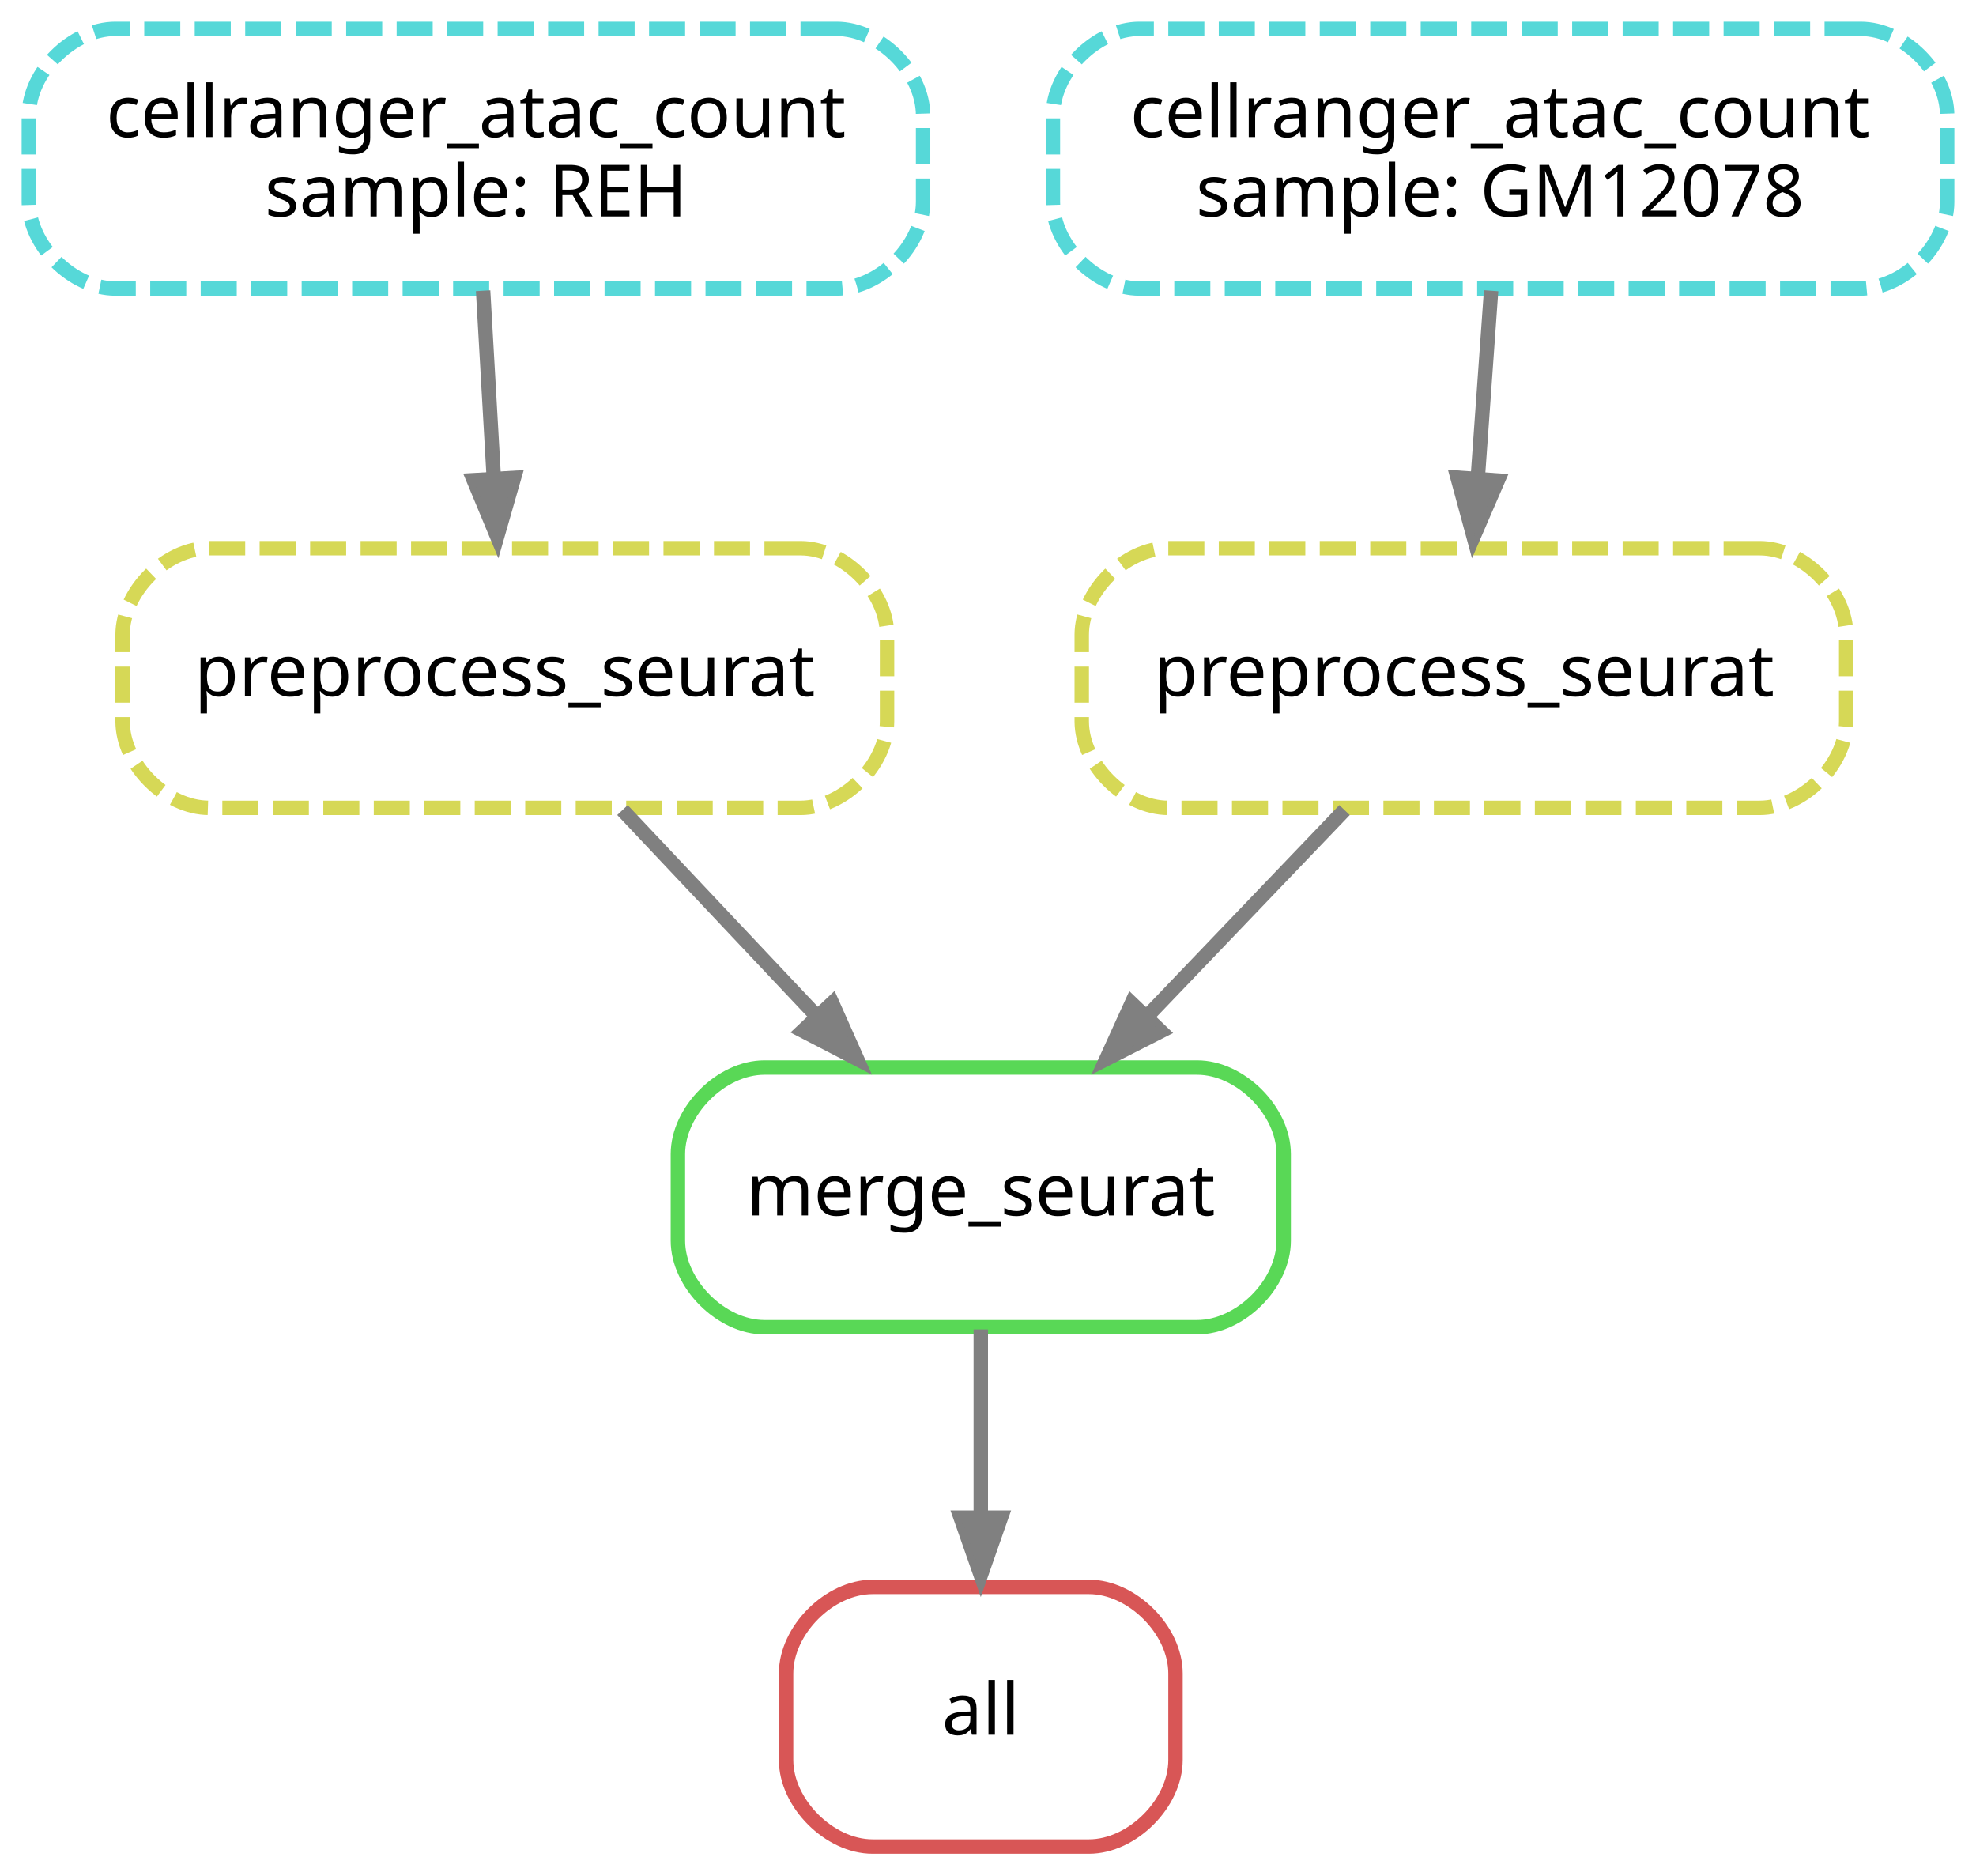
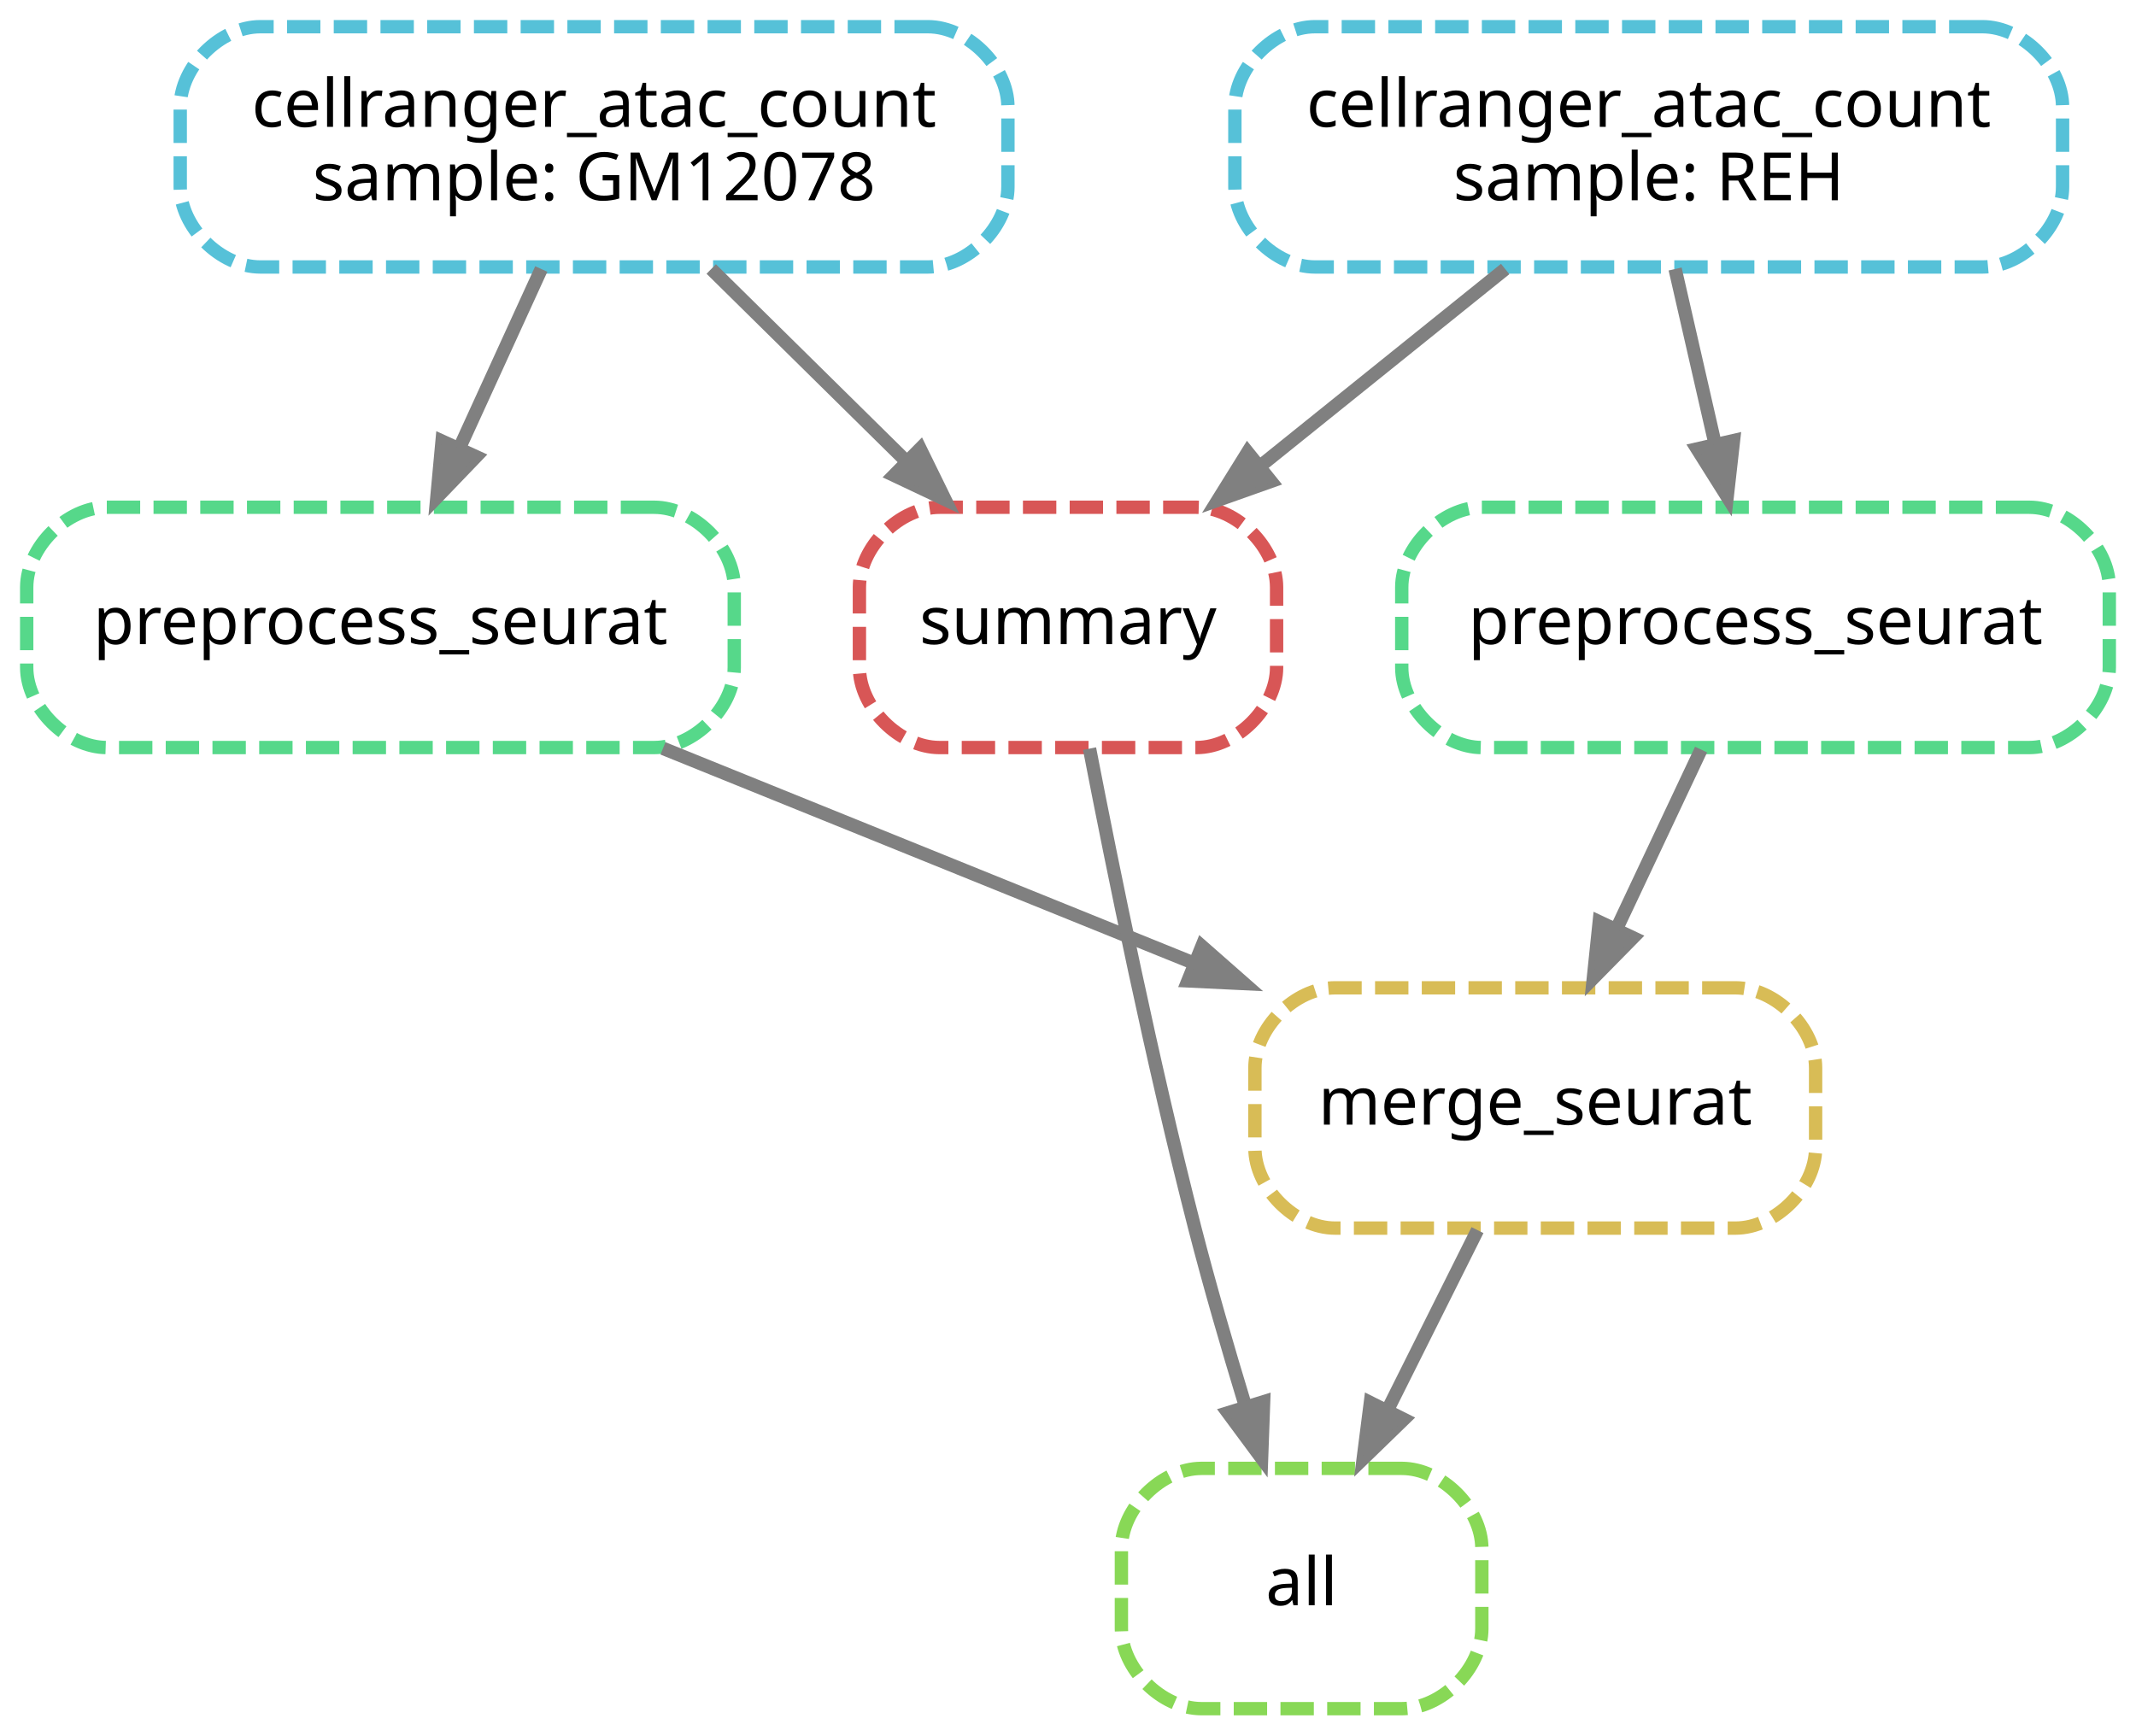
- <svg xmlns="http://www.w3.org/2000/svg" width="274pt" height="260pt" viewBox="0.00 0.00 274.00 260.00">
+ <svg xmlns="http://www.w3.org/2000/svg" width="320pt" height="260pt" viewBox="0.00 0.00 320.00 260.00">
  <g id="graph0" class="graph" transform="scale(1 1) rotate(0) translate(4 256)">
-     <polygon fill="white" stroke="white" points="-4,5 -4,-256 271,-256 271,5 -4,5" />
+     <polygon fill="white" stroke="white" points="-4,5 -4,-256 317,-256 317,5 -4,5" />
    <g id="node1" class="node">
-       <path fill="none" stroke="#d85656" stroke-width="2" d="M147,-36C147,-36 117,-36 117,-36 111,-36 105,-30 105,-24 105,-24 105,-12 105,-12 105,-6 111,-0 117,-0 117,-0 147,-0 147,-0 153,-0 159,-6 159,-12 159,-12 159,-24 159,-24 159,-30 153,-36 147,-36" />
-       <text text-anchor="middle" x="132" y="-15.5" font-family="sans" font-size="10.00">all</text>
+       <path fill="none" stroke="#88d856" stroke-width="2" stroke-dasharray="5,2" d="M206,-36C206,-36 176,-36 176,-36 170,-36 164,-30 164,-24 164,-24 164,-12 164,-12 164,-6 170,-0 176,-0 176,-0 206,-0 206,-0 212,-0 218,-6 218,-12 218,-12 218,-24 218,-24 218,-30 212,-36 206,-36" />
+       <text text-anchor="middle" x="191" y="-15.5" font-family="sans" font-size="10.00">all</text>
    </g>
    <g id="node2" class="node">
-       <path fill="none" stroke="#59d856" stroke-width="2" d="M162,-108C162,-108 102,-108 102,-108 96,-108 90,-102 90,-96 90,-96 90,-84 90,-84 90,-78 96,-72 102,-72 102,-72 162,-72 162,-72 168,-72 174,-78 174,-84 174,-84 174,-96 174,-96 174,-102 168,-108 162,-108" />
-       <text text-anchor="middle" x="132" y="-87.5" font-family="sans" font-size="10.00">merge_seurat</text>
+       <path fill="none" stroke="#d8bc56" stroke-width="2" stroke-dasharray="5,2" d="M256,-108C256,-108 196,-108 196,-108 190,-108 184,-102 184,-96 184,-96 184,-84 184,-84 184,-78 190,-72 196,-72 196,-72 256,-72 256,-72 262,-72 268,-78 268,-84 268,-84 268,-96 268,-96 268,-102 262,-108 256,-108" />
+       <text text-anchor="middle" x="226" y="-87.5" font-family="sans" font-size="10.00">merge_seurat</text>
    </g>
    <g id="edge1" class="edge">
-       <path fill="none" stroke="grey" stroke-width="2" d="M132,-71.697C132,-63.983 132,-54.712 132,-46.112" />
-       <polygon fill="grey" stroke="grey" points="135.5,-46.104 132,-36.104 128.5,-46.104 135.5,-46.104" />
+       <path fill="none" stroke="grey" stroke-width="2" d="M217.348,-71.697C213.364,-63.728 208.55,-54.099 204.132,-45.264" />
+       <polygon fill="grey" stroke="grey" points="207.155,-43.483 199.552,-36.104 200.894,-46.614 207.155,-43.483" />
    </g>
    <g id="node3" class="node">
-       <path fill="none" stroke="#d6d856" stroke-width="2" stroke-dasharray="5,2" d="M107,-180C107,-180 25,-180 25,-180 19,-180 13,-174 13,-168 13,-168 13,-156 13,-156 13,-150 19,-144 25,-144 25,-144 107,-144 107,-144 113,-144 119,-150 119,-156 119,-156 119,-168 119,-168 119,-174 113,-180 107,-180" />
-       <text text-anchor="middle" x="66" y="-159.5" font-family="sans" font-size="10.00">preprocess_seurat</text>
+       <path fill="none" stroke="#56d88a" stroke-width="2" stroke-dasharray="5,2" d="M300,-180C300,-180 218,-180 218,-180 212,-180 206,-174 206,-168 206,-168 206,-156 206,-156 206,-150 212,-144 218,-144 218,-144 300,-144 300,-144 306,-144 312,-150 312,-156 312,-156 312,-168 312,-168 312,-174 306,-180 300,-180" />
+       <text text-anchor="middle" x="259" y="-159.5" font-family="sans" font-size="10.00">preprocess_seurat</text>
+     </g>
+     <g id="edge3" class="edge">
+       <path fill="none" stroke="grey" stroke-width="2" d="M250.843,-143.697C247.086,-135.728 242.547,-126.1 238.382,-117.264" />
+       <polygon fill="grey" stroke="grey" points="241.494,-115.657 234.063,-108.104 235.162,-118.642 241.494,-115.657" />
+     </g>
+     <g id="node4" class="node">
+       <path fill="none" stroke="#56c1d8" stroke-width="2" stroke-dasharray="5,2" d="M293,-252C293,-252 193,-252 193,-252 187,-252 181,-246 181,-240 181,-240 181,-228 181,-228 181,-222 187,-216 193,-216 193,-216 293,-216 293,-216 299,-216 305,-222 305,-228 305,-228 305,-240 305,-240 305,-246 299,-252 293,-252" />
+       <text text-anchor="middle" x="243" y="-237" font-family="sans" font-size="10.00">cellranger_atac_count</text>
+       <text text-anchor="middle" x="243" y="-226" font-family="sans" font-size="10.00">sample: REH</text>
+     </g>
+     <g id="edge5" class="edge">
+       <path fill="none" stroke="grey" stroke-width="2" d="M246.955,-215.697C248.718,-207.983 250.837,-198.712 252.803,-190.112" />
+       <polygon fill="grey" stroke="grey" points="256.274,-190.633 255.09,-180.104 249.45,-189.073 256.274,-190.633" />
+     </g>
+     <g id="node7" class="node">
+       <path fill="none" stroke="#d85656" stroke-width="2" stroke-dasharray="5,2" d="M175.25,-180C175.25,-180 136.75,-180 136.75,-180 130.75,-180 124.75,-174 124.75,-168 124.75,-168 124.75,-156 124.75,-156 124.75,-150 130.75,-144 136.75,-144 136.75,-144 175.25,-144 175.25,-144 181.25,-144 187.25,-150 187.25,-156 187.25,-156 187.25,-168 187.25,-168 187.25,-174 181.25,-180 175.25,-180" />
+       <text text-anchor="middle" x="156" y="-159.5" font-family="sans" font-size="10.00">summary</text>
+     </g>
+     <g id="edge7" class="edge">
+       <path fill="none" stroke="grey" stroke-width="2" d="M221.494,-215.697C210.537,-206.881 197.054,-196.032 185.175,-186.474" />
+       <polygon fill="grey" stroke="grey" points="187.244,-183.646 177.258,-180.104 182.855,-189.1 187.244,-183.646" />
+     </g>
+     <g id="node5" class="node">
+       <path fill="none" stroke="#56d88a" stroke-width="2" stroke-dasharray="5,2" d="M94,-180C94,-180 12,-180 12,-180 6,-180 0,-174 0,-168 0,-168 0,-156 0,-156 0,-150 6,-144 12,-144 12,-144 94,-144 94,-144 100,-144 106,-150 106,-156 106,-156 106,-168 106,-168 106,-174 100,-180 94,-180" />
+       <text text-anchor="middle" x="53" y="-159.5" font-family="sans" font-size="10.00">preprocess_seurat</text>
+     </g>
+     <g id="edge4" class="edge">
+       <path fill="none" stroke="grey" stroke-width="2" d="M95.321,-143.876C119.181,-134.222 149.172,-122.087 174.403,-111.878" />
+       <polygon fill="grey" stroke="grey" points="175.86,-115.064 183.817,-108.068 173.234,-108.575 175.86,-115.064" />
+     </g>
+     <g id="node6" class="node">
+       <path fill="none" stroke="#56c1d8" stroke-width="2" stroke-dasharray="5,2" d="M135,-252C135,-252 35,-252 35,-252 29,-252 23,-246 23,-240 23,-240 23,-228 23,-228 23,-222 29,-216 35,-216 35,-216 135,-216 135,-216 141,-216 147,-222 147,-228 147,-228 147,-240 147,-240 147,-246 141,-252 135,-252" />
+       <text text-anchor="middle" x="85" y="-237" font-family="sans" font-size="10.00">cellranger_atac_count</text>
+       <text text-anchor="middle" x="85" y="-226" font-family="sans" font-size="10.00">sample: GM12078</text>
+     </g>
+     <g id="edge6" class="edge">
+       <path fill="none" stroke="grey" stroke-width="2" d="M77.09,-215.697C73.447,-207.728 69.046,-198.1 65.007,-189.264" />
+       <polygon fill="grey" stroke="grey" points="68.16,-187.744 60.819,-180.104 61.794,-190.654 68.16,-187.744" />
+     </g>
+     <g id="edge8" class="edge">
+       <path fill="none" stroke="grey" stroke-width="2" d="M102.551,-215.697C111.234,-207.135 121.863,-196.656 131.348,-187.304" />
+       <polygon fill="grey" stroke="grey" points="133.988,-189.617 138.651,-180.104 129.073,-184.633 133.988,-189.617" />
    </g>
    <g id="edge2" class="edge">
-       <path fill="none" stroke="grey" stroke-width="2" d="M82.315,-143.697C90.307,-135.22 100.072,-124.864 108.822,-115.583" />
-       <polygon fill="grey" stroke="grey" points="111.559,-117.781 115.873,-108.104 106.466,-112.979 111.559,-117.781" />
-     </g>
-     <g id="node4" class="node">
-       <path fill="none" stroke="#56d8d8" stroke-width="2" stroke-dasharray="5,2" d="M112,-252C112,-252 12,-252 12,-252 6,-252 0,-246 0,-240 0,-240 0,-228 0,-228 0,-222 6,-216 12,-216 12,-216 112,-216 112,-216 118,-216 124,-222 124,-228 124,-228 124,-240 124,-240 124,-246 118,-252 112,-252" />
-       <text text-anchor="middle" x="62" y="-237" font-family="sans" font-size="10.00">cellranger_atac_count</text>
-       <text text-anchor="middle" x="62" y="-226" font-family="sans" font-size="10.00">sample: REH</text>
-     </g>
-     <g id="edge4" class="edge">
-       <path fill="none" stroke="grey" stroke-width="2" d="M62.989,-215.697C63.43,-207.983 63.959,-198.712 64.451,-190.112" />
-       <polygon fill="grey" stroke="grey" points="67.946,-190.288 65.023,-180.104 60.958,-189.888 67.946,-190.288" />
-     </g>
-     <g id="node5" class="node">
-       <path fill="none" stroke="#d6d856" stroke-width="2" stroke-dasharray="5,2" d="M240,-180C240,-180 158,-180 158,-180 152,-180 146,-174 146,-168 146,-168 146,-156 146,-156 146,-150 152,-144 158,-144 158,-144 240,-144 240,-144 246,-144 252,-150 252,-156 252,-156 252,-168 252,-168 252,-174 246,-180 240,-180" />
-       <text text-anchor="middle" x="199" y="-159.5" font-family="sans" font-size="10.00">preprocess_seurat</text>
-     </g>
-     <g id="edge3" class="edge">
-       <path fill="none" stroke="grey" stroke-width="2" d="M182.438,-143.697C174.325,-135.22 164.412,-124.864 155.529,-115.583" />
-       <polygon fill="grey" stroke="grey" points="157.814,-112.908 148.371,-108.104 152.757,-117.749 157.814,-112.908" />
-     </g>
-     <g id="node6" class="node">
-       <path fill="none" stroke="#56d8d8" stroke-width="2" stroke-dasharray="5,2" d="M254,-252C254,-252 154,-252 154,-252 148,-252 142,-246 142,-240 142,-240 142,-228 142,-228 142,-222 148,-216 154,-216 154,-216 254,-216 254,-216 260,-216 266,-222 266,-228 266,-228 266,-240 266,-240 266,-246 260,-252 254,-252" />
-       <text text-anchor="middle" x="204" y="-237" font-family="sans" font-size="10.00">cellranger_atac_count</text>
-       <text text-anchor="middle" x="204" y="-226" font-family="sans" font-size="10.00">sample: GM12078</text>
-     </g>
-     <g id="edge5" class="edge">
-       <path fill="none" stroke="grey" stroke-width="2" d="M202.764,-215.697C202.213,-207.983 201.551,-198.712 200.937,-190.112" />
-       <polygon fill="grey" stroke="grey" points="204.425,-189.83 200.222,-180.104 197.443,-190.328 204.425,-189.83" />
+       <path fill="none" stroke="grey" stroke-width="2" d="M159.225,-143.84C162.709,-125.844 168.624,-96.788 175,-72 177.213,-63.397 179.913,-54.098 182.461,-45.726" />
+       <polygon fill="grey" stroke="grey" points="185.832,-46.672 185.45,-36.084 179.146,-44.6 185.832,-46.672" />
    </g>
  </g>
</svg>
